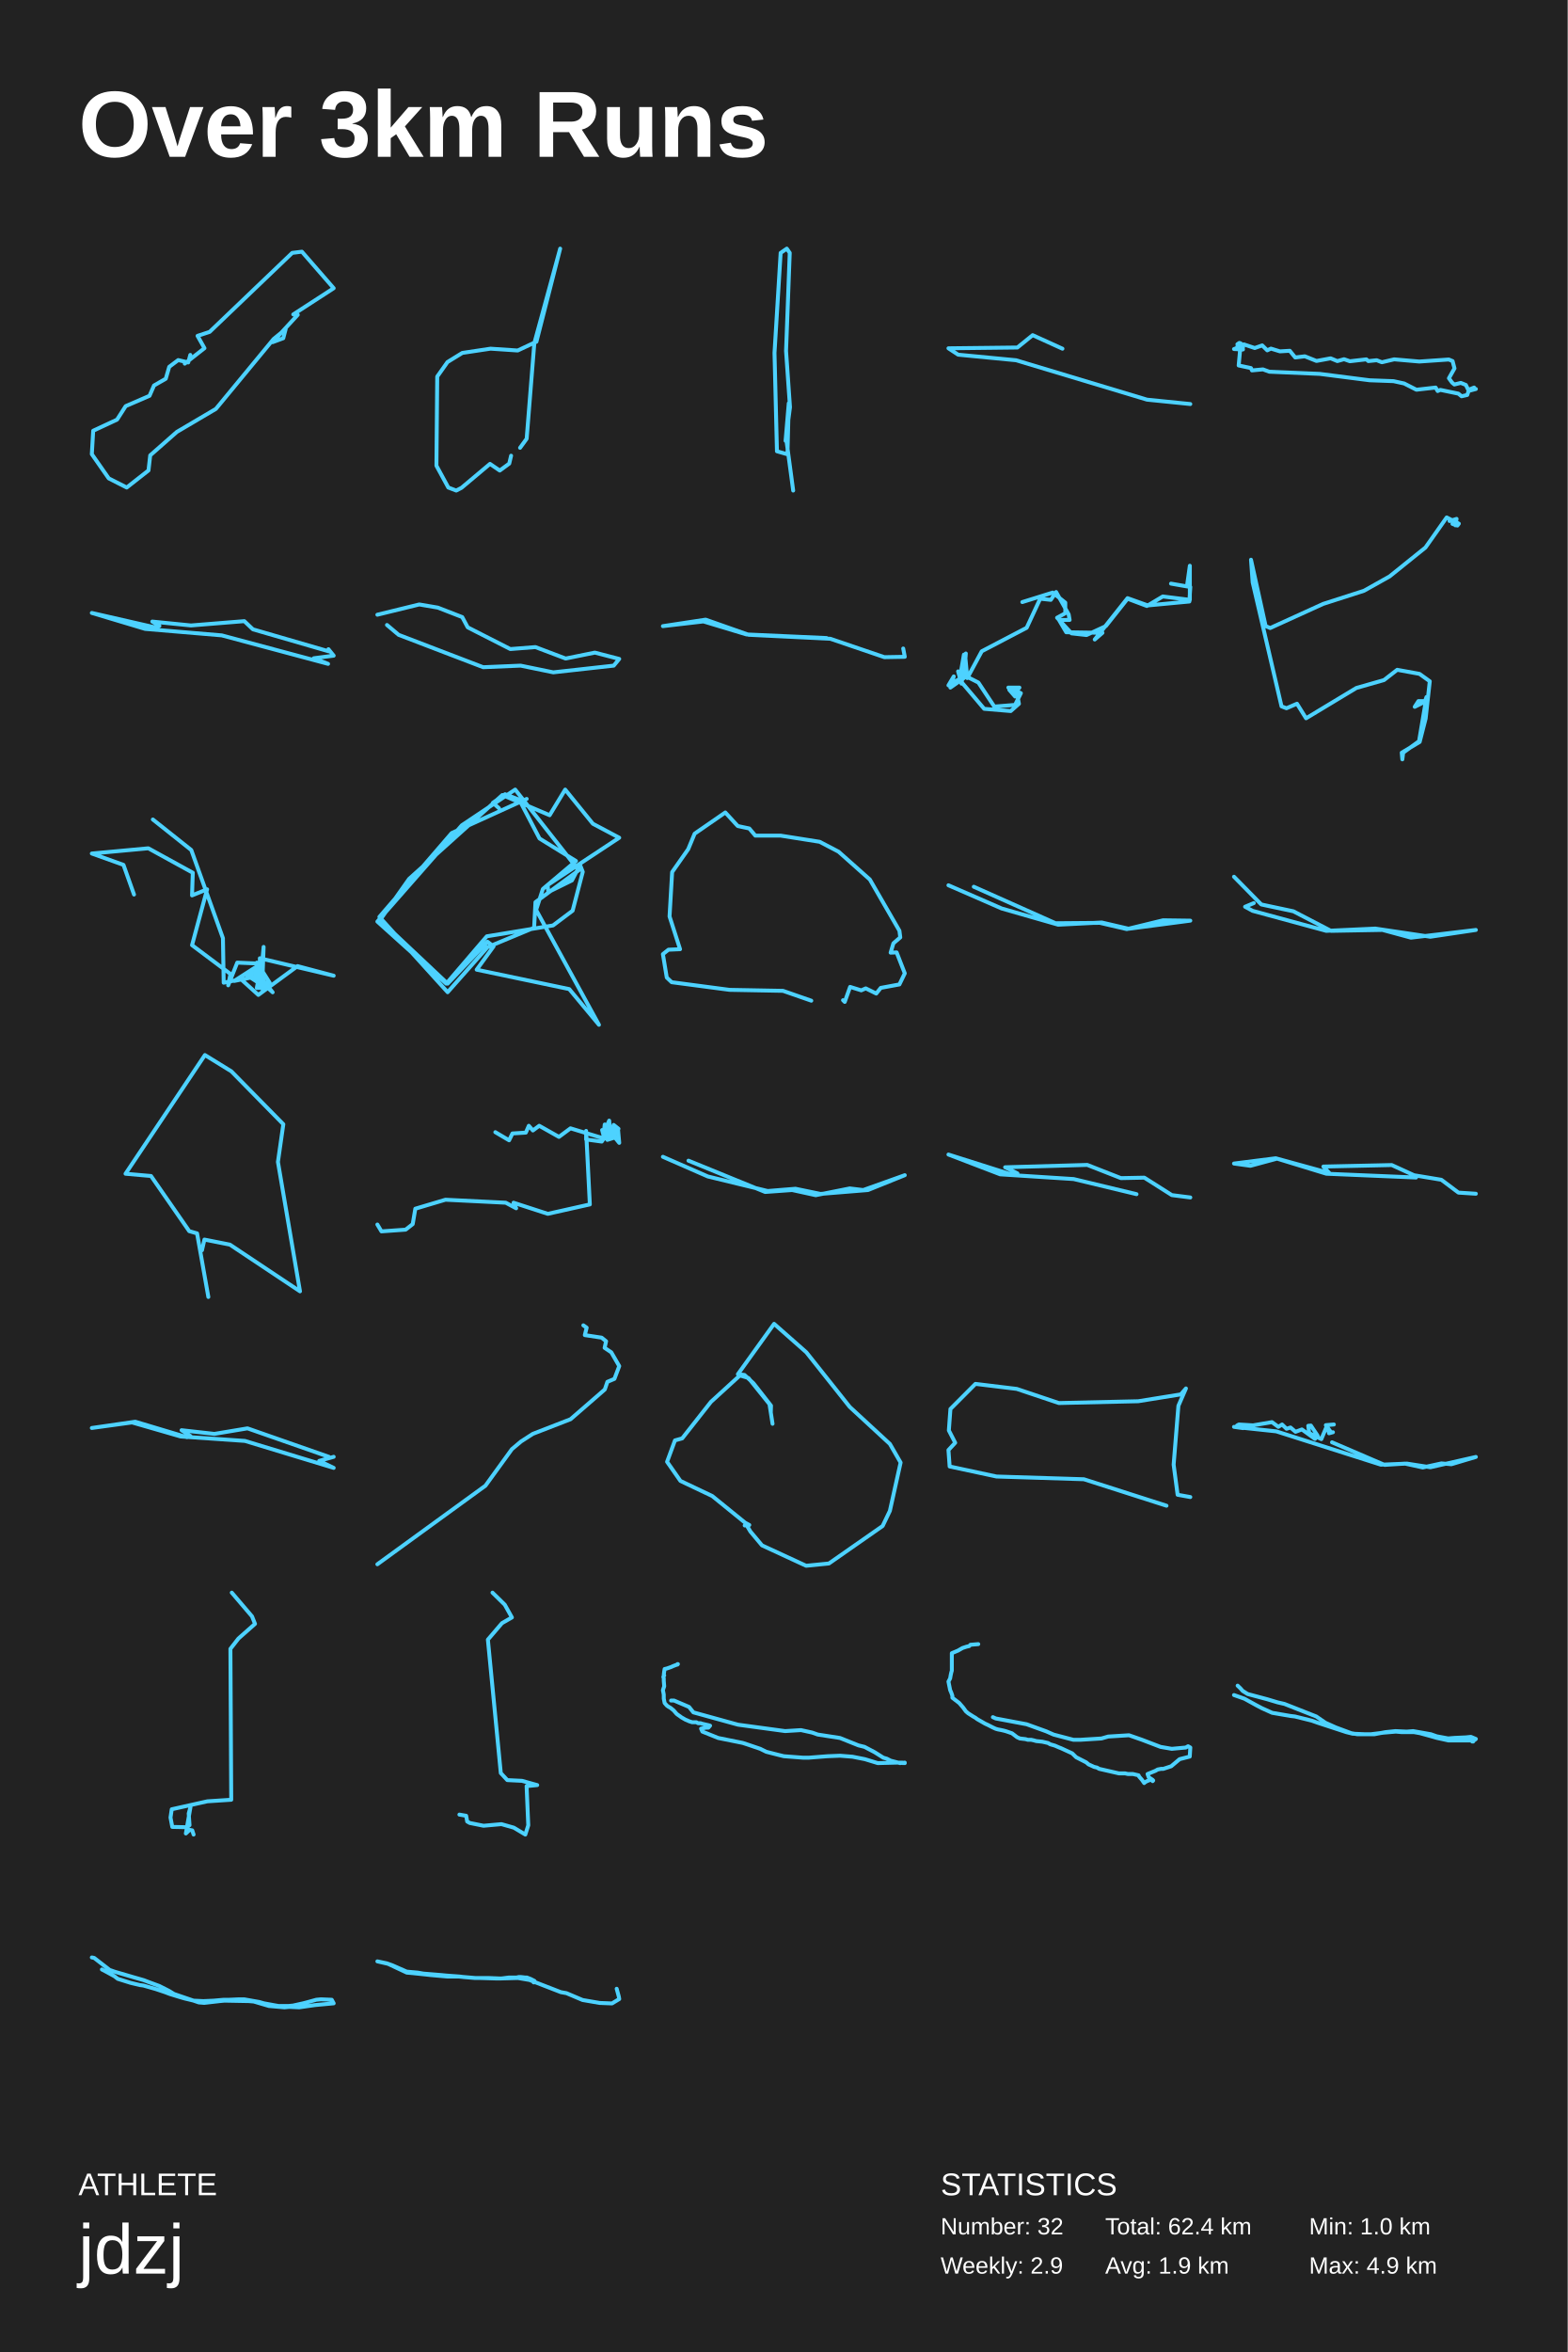
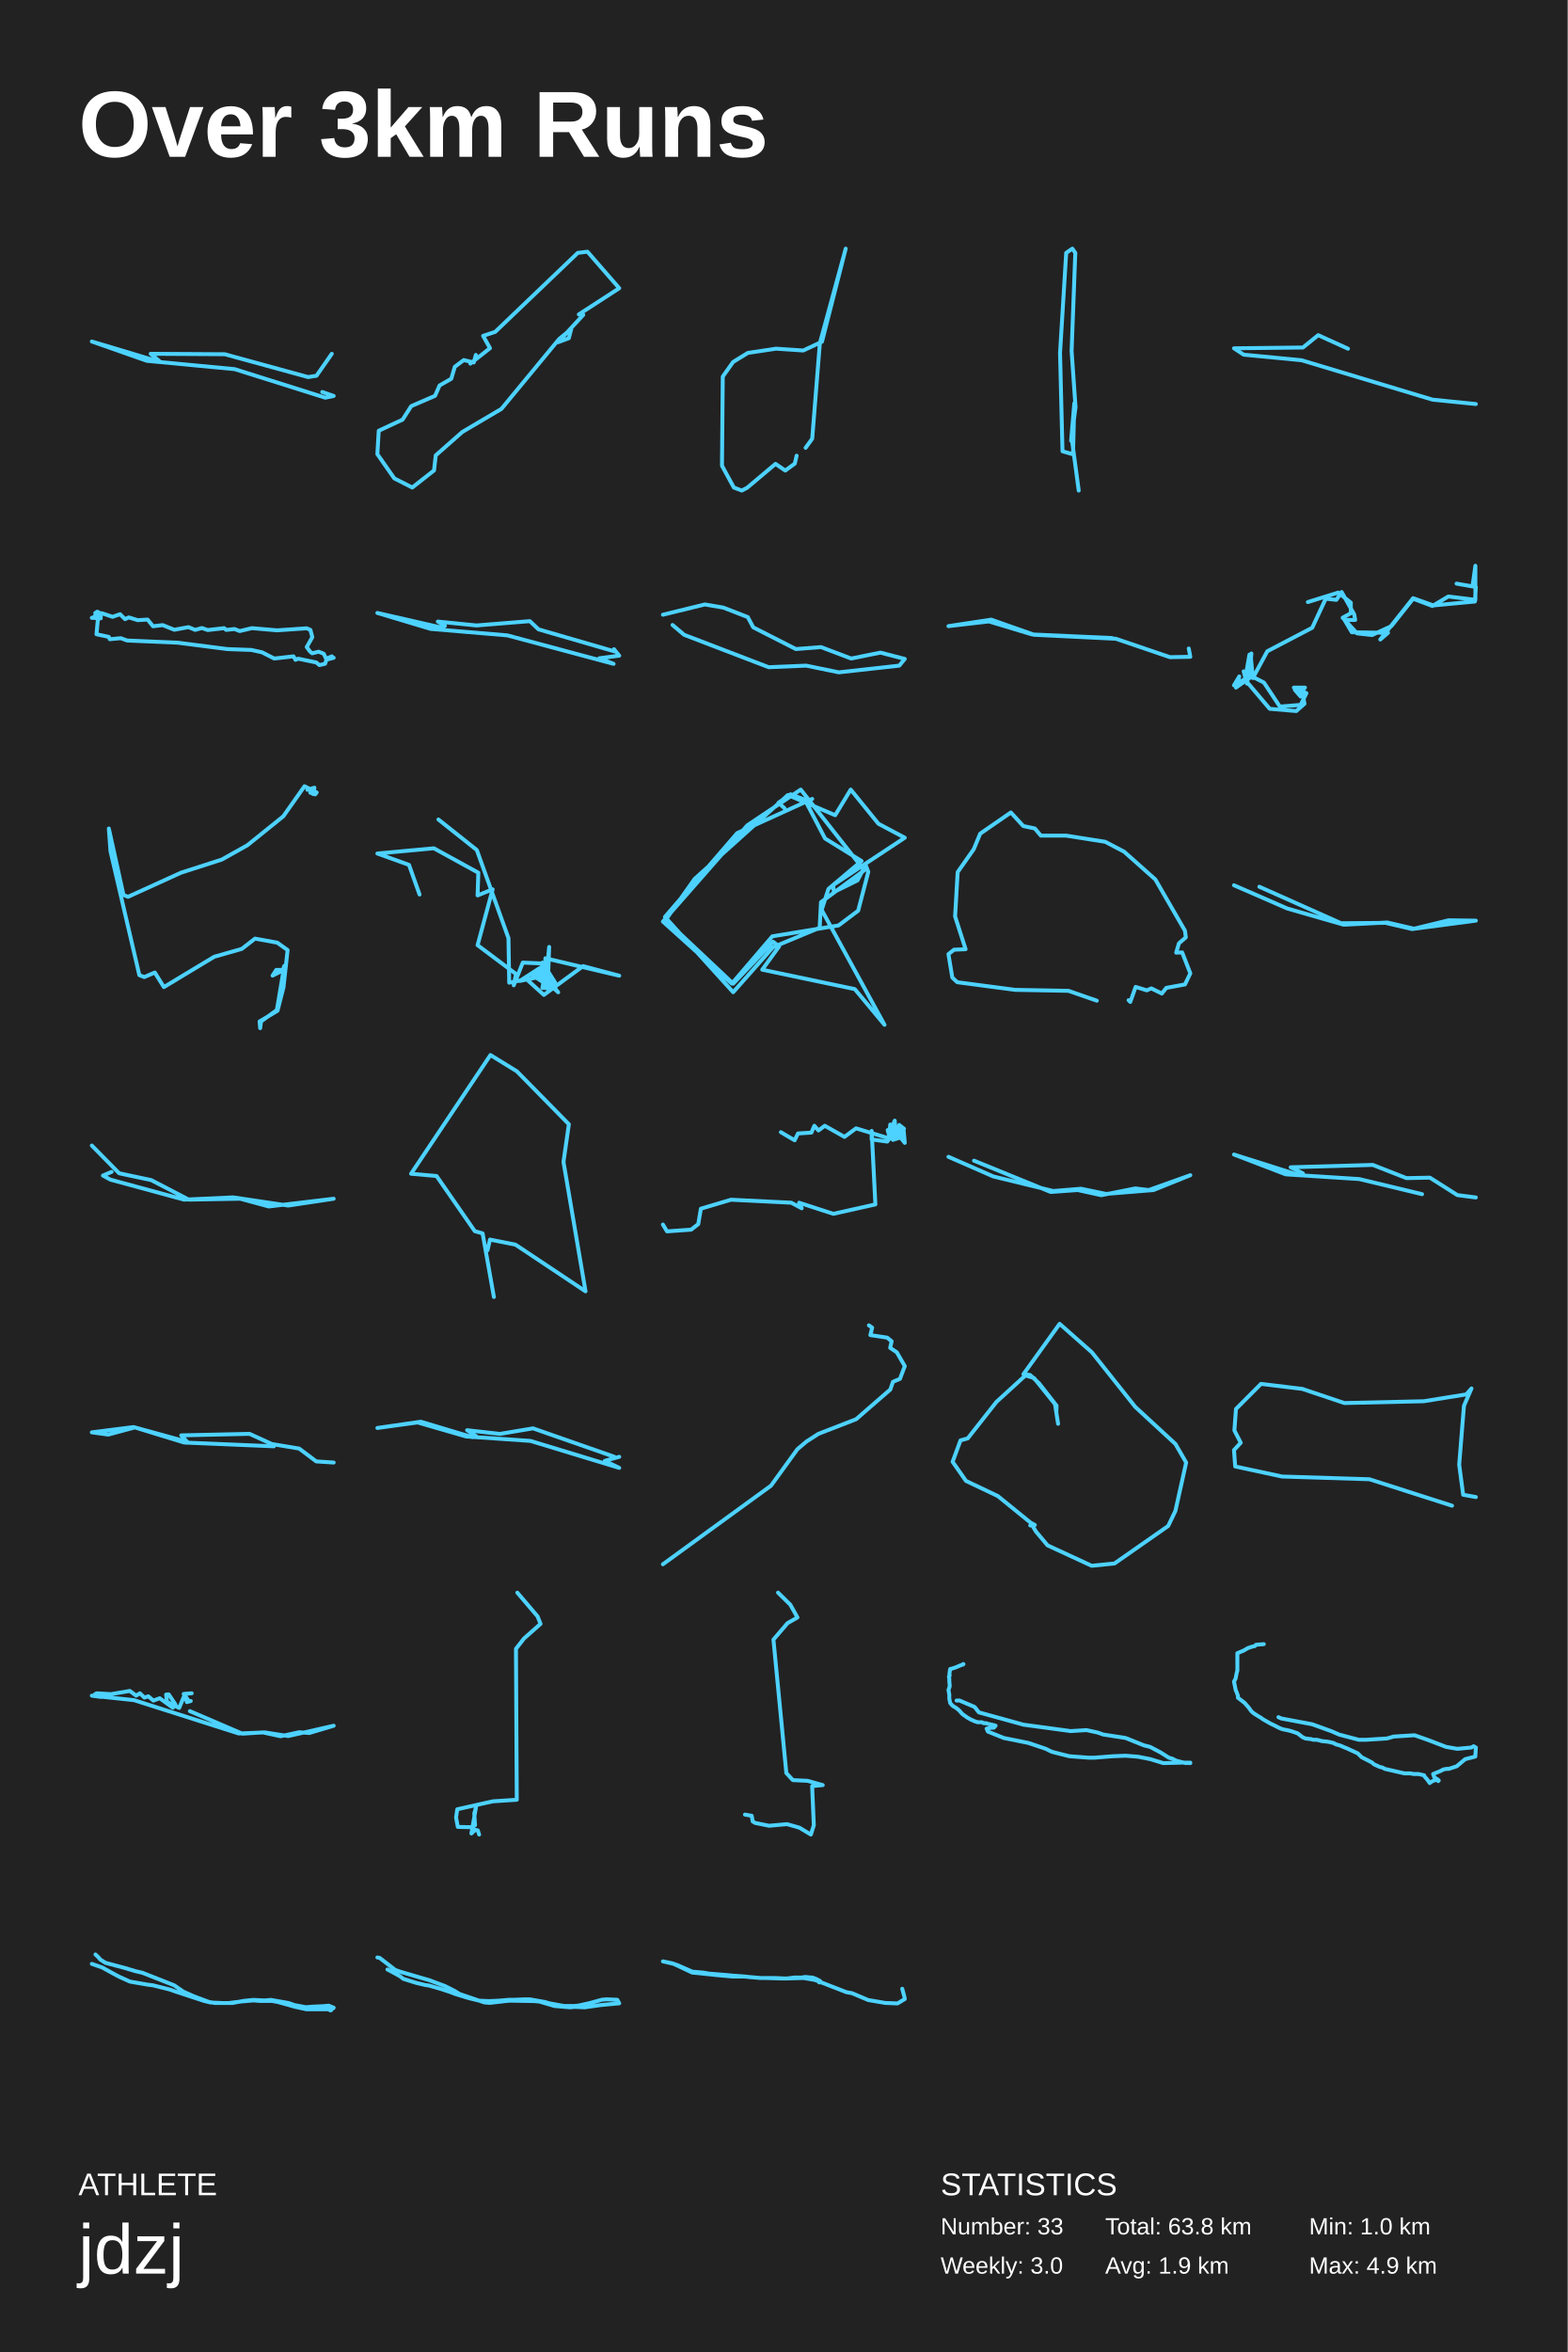
<svg xmlns="http://www.w3.org/2000/svg" baseProfile="full" height="300mm" version="1.1" viewBox="0,0,200,300" width="200mm">
  <defs />
  <rect fill="#222222" height="300" width="200" x="0" y="0" />
  <text fill="#FFFFFF" style="font-size:12px; font-family:Arial; font-weight:bold;" x="10" y="20">Over 3km Runs</text>
  <text fill="#FFFFFF" style="font-size:4px; font-family:Arial" x="10" y="280">ATHLETE</text>
  <text fill="#FFFFFF" style="font-size:9px; font-family:Arial" x="10" y="290">jdzj</text>
  <text fill="#FFFFFF" style="font-size:4px; font-family:Arial" x="120" y="280">STATISTICS</text>
-   <text fill="#FFFFFF" style="font-size:3px; font-family:Arial" x="120" y="285">Number: 32</text>
-   <text fill="#FFFFFF" style="font-size:3px; font-family:Arial" x="120" y="290">Weekly: 2.9</text>
-   <text fill="#FFFFFF" style="font-size:3px; font-family:Arial" x="141" y="285">Total: 62.4 km</text>
+   <text fill="#FFFFFF" style="font-size:3px; font-family:Arial" x="120" y="285">Number: 33</text>
+   <text fill="#FFFFFF" style="font-size:3px; font-family:Arial" x="120" y="290">Weekly: 3.0</text>
+   <text fill="#FFFFFF" style="font-size:3px; font-family:Arial" x="141" y="285">Total: 63.8 km</text>
  <text fill="#FFFFFF" style="font-size:3px; font-family:Arial" x="141" y="290">Avg: 1.9 km</text>
  <text fill="#FFFFFF" style="font-size:3px; font-family:Arial" x="167" y="285">Min: 1.0 km</text>
  <text fill="#FFFFFF" style="font-size:3px; font-family:Arial" x="167" y="290">Max: 4.9 km</text>
-   <polyline fill="none" points="23.572,46.383 26.085,44.409 25.203,42.839 26.746,42.332 37.282,32.255 38.516,32.103 42.571,36.762 37.414,40.104 37.987,40.155 34.769,43.649 36.136,43.143 36.444,41.978 34.901,43.244 27.54,52.156 22.558,55.093 19.164,58.081 18.944,60.005 16.167,62.183 13.874,61.018 11.714,57.929 11.891,54.941 14.932,53.524 16.034,51.802 19.076,50.485 19.649,49.169 21.148,48.308 21.589,46.789 22.735,45.928 24.013,46.232 24.278,45.269" stroke="#4dd2ff" stroke-linecap="round" stroke-linejoin="round" stroke-width="0.5" />
-   <polyline fill="none" points="66.348,57.119 67.19,55.959 68.166,43.779 71.464,31.714 68.435,43.586 66.045,44.707 62.579,44.475 58.977,45.016 57.092,46.176 55.78,48.033 55.679,59.401 57.193,62.185 58.203,62.571 58.876,62.223 62.511,59.169 63.757,60.019 64.968,59.13 65.204,58.125" stroke="#4dd2ff" stroke-linecap="round" stroke-linejoin="round" stroke-width="0.5" />
-   <polyline fill="none" points="101.192,62.571 100.282,55.795 100.784,51.938 100.282,44.764 100.753,32.255 100.377,31.714 99.592,32.255 98.808,45.016 99.121,57.561 100.377,57.921 100.471,57.597 100.628,51.433 100.22,56.227" stroke="#4dd2ff" stroke-linecap="round" stroke-linejoin="round" stroke-width="0.5" />
-   <polyline fill="none" points="151.857,51.535 146.331,50.977 129.621,45.95 122.238,45.239 121.0,44.426 129.797,44.325 131.743,42.751 135.544,44.477" stroke="#4dd2ff" stroke-linecap="round" stroke-linejoin="round" stroke-width="0.5" />
-   <polyline fill="none" points="188.286,49.618 187.382,49.859 187.011,49.099 186.365,48.839 185.542,49.043 185.252,48.802 184.848,48.246 185.558,46.985 185.316,46.058 184.832,45.855 181.072,46.114 177.86,45.836 176.295,46.207 175.633,45.947 174.568,46.058 174.31,45.836 172.212,46.077 171.469,45.817 170.614,46.058 169.759,45.706 167.951,46.04 166.466,45.447 165.24,45.595 164.546,44.742 163.287,44.816 162.141,44.464 161.673,44.687 161.027,44.056 160.075,44.39 158.687,43.927 157.88,44.353 158.445,43.945 158.574,44.575 157.429,44.52 158.397,44.168 157.929,44.279 158.429,44.242 158.026,44.409 158.284,44.687 158.01,44.464 158.397,44.334 158.284,44.13 157.961,44.242 158.074,44.52 158.574,44.316 158.332,44.223 158.3,44.483 158.429,44.149 158.252,44.483 158.365,44.223 158.445,44.427 158.203,43.76 158.348,44.242 158.268,43.927 158.3,44.242 157.977,44.001 158.09,43.834 158.203,44.001 157.961,44.093 158.284,44.26 158.026,44.112 158.332,43.834 158.106,44.223 157.848,44.223 158.106,43.741 157.864,43.908 158.252,44.242 157.977,44.075 158.026,44.242 158.106,44.093 158.187,44.872 158.026,46.615 159.591,46.948 159.72,47.245 161.124,47.115 161.931,47.412 168.371,47.69 174.729,48.505 177.779,48.617 179.135,48.913 180.701,49.71 183.154,49.432 183.412,49.877 183.751,49.729 186.059,50.211 186.462,50.545 187.188,50.378 187.414,49.692 188.06,49.432" stroke="#4dd2ff" stroke-linecap="round" stroke-linejoin="round" stroke-width="0.5" />
-   <polyline fill="none" points="41.949,83.08 32.27,80.273 31.168,79.227 24.364,79.777 19.429,79.282 20.339,79.833 19.908,80.053 11.714,78.181 18.518,80.218 28.293,81.043 41.853,84.676 40.032,83.96 42.571,83.63 41.901,82.804" stroke="#4dd2ff" stroke-linecap="round" stroke-linejoin="round" stroke-width="0.5" />
-   <polyline fill="none" points="49.37,79.717 50.86,80.975 61.643,85.104 66.42,84.902 70.584,85.758 78.299,84.902 79.0,84.047 75.888,83.241 72.162,83.996 68.305,82.536 65.106,82.788 59.67,80.019 58.969,78.71 55.857,77.502 53.49,77.099 48.143,78.408" stroke="#4dd2ff" stroke-linecap="round" stroke-linejoin="round" stroke-width="0.5" />
-   <polyline fill="none" points="115.228,82.717 115.429,83.776 112.824,83.822 105.931,81.475 95.512,80.968 90.022,79.035 84.571,79.864 89.741,79.265 95.231,80.922 105.45,81.383" stroke="#4dd2ff" stroke-linecap="round" stroke-linejoin="round" stroke-width="0.5" />
-   <polyline fill="none" points="130.423,76.795 134.304,75.583 135.905,76.866 135.905,78.221 134.858,78.791 136.706,80.787 138.615,81.001 141.079,79.86 143.85,76.367 146.314,77.294 148.346,76.082 151.796,76.51 151.796,72.162 151.426,74.799 149.393,74.443 151.857,74.87 151.734,76.724 146.437,77.223 143.85,76.296 139.662,81.571 140.648,80.716 136.028,80.645 135.104,79.076 136.459,79.076 136.336,78.363 134.735,75.512 134.057,76.51 132.702,76.367 130.978,80.074 125.25,83.068 123.402,86.49 123.156,83.852 122.663,87.203 122.232,85.634 122.663,86.704 122.293,85.777 124.819,87.06 126.851,90.125 129.5,89.911 130.239,88.414 128.637,87.702 130.054,87.702 129.376,88.557 128.76,87.987 129.5,88.842 129.684,88.129 129.992,89.769 128.945,90.695 125.558,90.41 122.417,86.704 122.971,83.496 123.34,86.062 121.0,87.416 121.678,86.276 121.246,87.702 122.971,86.49 123.217,83.353" stroke="#4dd2ff" stroke-linecap="round" stroke-linejoin="round" stroke-width="0.5" />
-   <polyline fill="none" points="181.696,89.547 180.486,90.156 180.959,89.425 181.801,89.425 181.985,88.907 181.038,94.542 179.013,96.004 178.907,96.857 178.828,96.004 181.117,94.634 181.88,91.649 182.406,86.897 181.091,85.952 178.25,85.435 176.566,86.744 173.041,87.75 166.623,91.618 165.465,89.76 164.124,90.339 163.492,90.095 159.81,74.286 159.599,71.392 161.467,79.86 162.046,80.104 168.806,77.027 174.015,75.352 177.276,73.524 181.854,69.838 184.563,66.0 186.115,66.792 185.931,67.036 185.3,66.822 185.668,66.518 185.668,67.005 185.826,66.183 184.931,66.457" stroke="#4dd2ff" stroke-linecap="round" stroke-linejoin="round" stroke-width="0.5" />
-   <polyline fill="none" points="19.501,104.526 24.403,108.423 28.441,119.666 28.537,125.344 30.748,124.899 32.959,126.902 37.957,123.229 42.571,124.453 33.151,122.227 33.151,125.9 33.632,120.78 33.439,126.123 33.728,124.342 29.883,125.121 32.478,123.451 33.824,125.9 31.421,124.342 33.151,123.897 32.766,126.012 33.824,126.012 32.574,123.785 34.785,126.568 32.574,124.565 32.766,122.783 34.401,125.344 32.862,122.895 30.267,122.783 29.113,125.678 29.402,124.231 24.499,120.557 26.422,113.432 24.499,114.211 24.595,111.317 18.924,108.2 11.714,108.868 15.752,110.315 17.097,114.1" stroke="#4dd2ff" stroke-linecap="round" stroke-linejoin="round" stroke-width="0.5" />
-   <polyline fill="none" points="67.192,101.901 57.624,106.258 48.401,116.952 57.107,126.557 62.192,120.814 68.14,118.338 68.312,115.071 73.828,111.011 65.726,100.713 58.917,105.268 48.143,117.546 56.935,125.468 62.106,119.428 70.553,118.041 73.053,116.16 74.346,111.209 74.001,110.318 72.966,112.298 69.95,113.784 69.864,112.892 79.0,106.852 75.638,105.07 72.105,100.713 70.122,103.981 64.089,101.406 52.194,112.1 48.488,117.348 57.107,125.468 62.192,120.121 62.968,120.715 60.813,123.685 72.622,126.161 76.414,130.715 68.398,116.061 69.26,113.387 73.484,109.823 68.829,106.951 66.243,102 64.433,101.307 62.882,102.396 63.658,103.09" stroke="#4dd2ff" stroke-linecap="round" stroke-linejoin="round" stroke-width="0.5" />
-   <polyline fill="none" points="103.502,127.639 99.891,126.382 93.079,126.257 85.693,125.283 85.064,124.686 84.571,121.7 85.283,121.135 86.76,121.072 85.419,116.893 85.748,111.237 87.799,108.314 88.62,106.335 92.532,103.632 94.119,105.361 95.596,105.675 96.362,106.586 99.59,106.586 104.568,107.372 106.976,108.629 110.97,112.179 114.745,118.715 114.854,119.564 113.979,120.318 113.623,121.512 114.389,121.481 115.429,124.151 114.745,125.565 112.365,126.005 111.79,126.728 110.45,126.068 109.875,126.32 108.453,125.88 107.769,127.796 107.55,127.576" stroke="#4dd2ff" stroke-linecap="round" stroke-linejoin="round" stroke-width="0.5" />
-   <polyline fill="none" points="124.233,113.105 134.669,117.759 140.316,117.712 143.754,118.511 148.379,117.383 151.857,117.43 144,118.464 140.562,117.665 134.996,117.947 127.793,115.879 121.0,112.917" stroke="#4dd2ff" stroke-linecap="round" stroke-linejoin="round" stroke-width="0.5" />
-   <polyline fill="none" points="157.429,111.828 160.913,115.366 165.004,116.236 169.802,118.731 176.367,118.615 180.003,119.601 188.286,118.615 182.478,119.485 175.458,118.441 169.196,118.731 159.802,116.178 158.843,115.656 159.954,115.192" stroke="#4dd2ff" stroke-linecap="round" stroke-linejoin="round" stroke-width="0.5" />
-   <polyline fill="none" points="26.58,165.429 25.142,157.32 24.142,157.033 19.265,150 16.014,149.713 26.142,134.571 29.519,136.653 36.146,143.398 35.458,148.206 38.272,164.711 29.331,158.755 26.08,158.109 25.767,159.473" stroke="#4dd2ff" stroke-linecap="round" stroke-linejoin="round" stroke-width="0.5" />
-   <polyline fill="none" points="63.192,144.411 64.948,145.447 65.375,144.574 67.084,144.465 67.464,143.593 67.986,144.193 68.793,143.593 71.309,145.011 72.781,143.92 77.101,145.229 76.816,144.138 78.858,144.356 77.338,143.811 77.718,142.938 77.813,144.138 77.576,143.593 77.054,144.302 77.149,143.429 77.813,144.356 77.101,144.138 78.525,143.975 78.525,144.52 77.908,143.756 76.911,144.302 78.905,143.975 78.288,143.484 78.098,145.12 77.244,144.411 77.149,145.011 78.335,144.247 77.813,144.302 79,145.774 78.858,144.193 78.145,144.302 78.525,145.065 77.481,145.392 77.338,144.792 76.769,145.61 74.775,145.338 74.775,144.247 75.25,153.626 69.885,154.826 65.518,153.408 65.85,154.117 64.521,153.408 56.83,153.026 52.985,154.172 52.653,156.135 51.751,156.843 48.665,157.062 48.143,156.189" stroke="#4dd2ff" stroke-linecap="round" stroke-linejoin="round" stroke-width="0.5" />
-   <polyline fill="none" points="87.833,148.045 97.617,152.038 101.057,151.791 104.068,152.449 108.404,151.585 110.124,151.791 115.429,149.897 110.734,151.791 104.677,152.285 101.487,151.626 97.939,151.914 90.306,150.062 84.571,147.551" stroke="#4dd2ff" stroke-linecap="round" stroke-linejoin="round" stroke-width="0.5" />
-   <polyline fill="none" points="151.857,152.738 149.5,152.437 145.99,150.211 143.003,150.271 138.707,148.586 128.23,148.887 129.801,149.669 129.173,149.85 121.0,147.262 127.601,149.789 136.979,150.391 144.994,152.317" stroke="#4dd2ff" stroke-linecap="round" stroke-linejoin="round" stroke-width="0.5" />
-   <polyline fill="none" points="188.286,152.263 186.064,152.119 183.884,150.482 180.404,149.904 177.553,148.603 168.832,148.796 169.587,149.615 162.753,147.737 157.429,148.411 159.525,148.7 162.921,147.785 169.21,149.711 180.655,150.193" stroke="#4dd2ff" stroke-linecap="round" stroke-linejoin="round" stroke-width="0.5" />
-   <polyline fill="none" points="41.956,185.818 31.574,182.188 27.348,182.895 23.163,182.424 24.312,183.178 23.86,183.32 17.254,181.34 11.714,182.141 16.843,181.434 23.04,183.225 31.246,183.791 42.571,187.231 40.725,186.336 42.571,185.818" stroke="#4dd2ff" stroke-linecap="round" stroke-linejoin="round" stroke-width="0.5" />
-   <polyline fill="none" points="74.42,169.048 74.845,169.346 74.609,170.294 76.757,170.619 77.324,171.08 77.135,171.92 77.985,172.488 79.0,174.249 78.386,175.875 77.489,176.254 77.158,177.229 72.791,181.022 67.975,182.891 66.464,183.866 65.307,184.841 61.931,189.501 48.143,199.523" stroke="#4dd2ff" stroke-linecap="round" stroke-linejoin="round" stroke-width="0.5" />
-   <polyline fill="none" points="98.559,181.605 98.168,179.1 95.482,175.761 94.391,175.44 90.698,178.811 87.033,183.467 86.11,183.724 85.103,186.453 86.809,188.894 90.866,190.82 95.258,194.384 95.006,194.577 95.594,194.513 95.062,194.224 95.734,195.348 97.216,197.114 102.84,199.714 105.749,199.425 112.603,194.641 113.527,192.715 114.897,186.55 113.527,184.174 108.407,179.454 102.868,172.486 98.755,168.857 94.139,175.279 94.978,175.376 96.125,176.435 98.363,179.293 98.335,180.192" stroke="#4dd2ff" stroke-linecap="round" stroke-linejoin="round" stroke-width="0.5" />
-   <polyline fill="none" points="148.817,192.055 138.278,188.68 127.131,188.331 121.152,187.05 121.0,184.955 121.861,184.024 121.051,182.452 121.253,179.717 124.445,176.516 129.715,177.156 135.086,178.96 145.22,178.728 150.641,177.855 151.3,177.098 150.337,179.31 149.729,186.817 150.236,190.659 151.857,190.95" stroke="#4dd2ff" stroke-linecap="round" stroke-linejoin="round" stroke-width="0.5" />
-   <polyline fill="none" points="169.934,183.97 176.64,186.849 179.241,186.684 181.508,187.178 183.895,186.657 185.159,186.766 188.286,185.834 182.487,187.15 179.503,186.684 176.162,186.821 162.822,182.572 157.429,181.997 158.598,182.161 157.81,181.832 158.049,181.695 159.863,181.805 162.273,181.394 163.085,181.997 163.562,181.695 164.135,182.244 164.636,182.079 165.28,182.627 166.091,182.326 167.762,183.532 168.096,183.121 167.237,181.832 166.903,181.86 167.022,182.792 168.573,183.559 169.218,182.024 169.576,182.764 170.053,182.682 169.552,182.819 169.838,182.737 169.146,181.778 170.172,181.695" stroke="#4dd2ff" stroke-linecap="round" stroke-linejoin="round" stroke-width="0.5" />
-   <polyline fill="none" points="24.699,234.0 24.526,233.463 24.197,233.403 23.711,233.861 24.301,230.496 24.075,231.313 24.179,232.806 23.85,233.064 21.978,233.025 21.753,231.83 21.909,230.775 26.45,229.76 29.5,229.561 29.396,210.31 30.418,208.996 32.533,207.125 32.151,206.169 29.569,203.143" stroke="#4dd2ff" stroke-linecap="round" stroke-linejoin="round" stroke-width="0.5" />
-   <polyline fill="none" points="58.608,231.454 59.472,231.604 59.602,232.334 59.928,232.521 61.689,232.877 63.971,232.671 65.552,233.12 67.019,234.0 67.394,232.82 67.182,227.821 68.535,227.69 66.595,227.147 64.721,227.054 63.889,226.155 62.243,209.135 64.036,207.038 65.307,206.307 64.395,204.678 62.83,203.143" stroke="#4dd2ff" stroke-linecap="round" stroke-linejoin="round" stroke-width="0.5" />
-   <polyline fill="none" points="85.611,216.906 85.994,216.906 87.909,217.723 88.456,218.414 94.146,219.985 100.164,220.802 102.188,220.677 103.611,220.991 104.322,221.242 107.167,221.682 109.52,222.625 110.286,222.813 111.599,223.504 112.693,224.196 113.131,224.321 113.623,224.573 114.827,224.887 115.429,224.824 115.374,224.824 115.374,224.824 115.21,224.887 115.319,224.824 115.374,224.824 115.429,224.887 115.1,224.824 114.389,224.824 111.982,224.887 110.34,224.384 108.754,224.07 107.167,223.944 105.581,224.007 104.76,224.07 103.173,224.196 102.462,224.196 100,224.007 99.234,223.819 97.757,223.442 96.991,223.065 95.514,222.562 94.748,222.31 91.629,221.682 89.605,220.865 89.441,220.488 90.097,220.362 90.371,220.362 90.59,220.111 90.371,220.048 89.824,219.923 89.55,219.86 89.386,219.797 89.058,219.797 88.839,219.671 88.565,219.671 88.292,219.671 87.909,219.545 87.635,219.42 87.471,219.357 86.924,219.043 86.76,218.917 86.486,218.729 86.322,218.603 86.158,218.414 85.939,218.163 85.556,217.849 85.228,217.66 85.064,217.535 84.79,217.22 84.681,216.655 84.681,216.152 84.626,215.838 84.571,215.587 84.736,215.084 84.681,214.393 84.681,214.078 84.626,213.89 84.736,213.701 84.681,213.638 84.736,213.199 84.79,212.884 85.064,212.821 85.611,212.633 85.884,212.507 86.049,212.444 86.377,212.319 86.432,212.319 86.432,212.256 86.486,212.256" stroke="#4dd2ff" stroke-linecap="round" stroke-linejoin="round" stroke-width="0.5" />
-   <polyline fill="none" points="126.669,219.025 127.028,219.19 130.975,219.931 133.486,220.838 134.419,221.25 136.931,221.91 137.864,221.91 140.519,221.745 141.38,221.498 144.035,221.333 145.686,221.91 146.547,222.239 148.054,222.816 149.489,223.064 151.283,222.899 151.57,222.734 151.857,222.899 151.785,224.053 150.494,224.382 149.417,225.289 148.915,225.454 148.413,225.619 148.126,225.619 147.695,225.701 147.408,225.866 146.403,226.278 146.547,226.69 147.049,227.02 147.049,227.102 147.049,227.185 147.121,227.102 146.762,227.02 146.332,227.185 146.188,227.267 146.045,227.35 145.973,227.432 145.973,227.432 145.686,227.02 145.542,226.855 145.327,226.608 145.255,226.443 144.538,226.278 144.25,226.278 143.892,226.278 143.533,226.196 143.102,226.196 142.744,226.196 142.026,226.031 141.667,225.948 141.308,225.866 140.95,225.784 140.232,225.619 139.945,225.454 139.586,225.371 139.227,225.207 138.868,225.042 138.581,224.794 137.936,224.465 137.29,224.135 136.787,223.641 136.429,223.476 136.07,223.311 135.711,223.146 135.352,222.981 135.137,222.899 134.563,222.651 134.276,222.569 133.989,222.487 133.702,222.322 133.343,222.239 132.984,222.157 132.195,222.074 131.908,221.992 131.549,221.91 131.118,221.91 130.831,221.827 130.114,221.745 129.755,221.58 129.109,221.085 128.391,220.838 128.104,220.756 127.746,220.673 127.315,220.591 127.028,220.508 126.669,220.344 126.023,220.014 125.664,219.849 125.377,219.684 124.66,219.272 124.445,219.107 124.157,218.942 123.512,218.53 123.225,218.283 122.866,217.788 122.363,217.211 121.502,216.552 121.502,216.305 121.359,215.893 121.215,215.563 121.0,214.491 121.215,214.079 121.287,213.667 121.359,213.338 121.431,213.09 121.431,212.678 121.431,211.607 121.431,210.865 122.22,210.535 122.794,210.205 123.296,210.041 123.655,209.958 123.799,209.793 124.803,209.711" stroke="#4dd2ff" stroke-linecap="round" stroke-linejoin="round" stroke-width="0.5" />
-   <polyline fill="none" points="157.893,215.007 158.241,215.34 158.531,215.673 159.169,216.073 161.663,216.739 162.997,217.139 163.867,217.339 167.927,218.938 169.087,219.737 170.421,220.337 172.393,221.07 173.147,221.203 174.539,221.203 175.351,221.203 176.743,220.936 178.019,220.803 179.469,220.87 180.281,220.803 182.544,221.203 183.298,221.469 184.748,221.736 185.56,221.669 187.01,221.603 187.648,221.536 188.286,221.803 188.228,221.869 188.054,221.936 187.996,222.002 187.996,222.069 187.938,222.002 187.822,222.136 187.822,222.002 187.88,222.069 187.938,222.136 187.88,222.069 187.996,221.936 187.938,221.936 187.88,221.936 187.88,222.002 187.88,221.936 187.88,221.936 187.88,221.936 187.88,222.002 187.822,222.002 187.822,222.002 187.764,222.002 187.706,222.002 187.822,222.002 187.822,222.002 187.822,222.002 187.764,222.002 187.764,222.069 187.648,222.002 186.314,222.002 184.806,222.002 183.298,221.669 182.602,221.469 181.151,221.07 180.397,220.936 178.831,220.936 178.077,220.87 176.511,221.003 174.887,221.203 174.133,221.203 172.567,221.136 171.755,220.936 168.101,219.737 167.347,219.471 165.201,218.938 164.621,218.871 162.301,218.472 160.967,217.872 160.213,217.472 158.763,216.673 157.429,216.206" stroke="#4dd2ff" stroke-linecap="round" stroke-linejoin="round" stroke-width="0.5" />
-   <polyline fill="none" points="11.714,249.676 12.011,249.733 13.989,251.267 14.632,251.494 17.154,252.232 18.341,252.573 18.934,252.8 20.319,253.312 21.555,253.936 22.198,254.334 25.363,255.413 26.055,255.47 28.033,255.243 28.626,255.186 31.742,255.243 32.385,255.299 34.313,255.867 36.291,256.038 36.885,255.981 38.17,256.038 40.148,255.754 40.742,255.697 41.978,255.583 42.571,255.527 42.324,255.072 40.94,255.015 40.346,255.072 39.11,255.413 38.665,255.527 37.379,255.811 36.786,255.867 35.549,255.867 34.907,255.754 33.67,255.527 33.077,255.356 31.148,255.015 30.505,255.015 29.22,255.072 28.527,255.072 27.242,255.186 25.956,255.243 24.72,255.186 23.533,254.902 22.94,254.731 21.654,254.334 21.06,254.107 19.874,253.709 18.291,253.255 17.846,253.198 16.659,252.914 15.027,252.403 14.582,252.062 13.544,251.494 13,251.21" stroke="#4dd2ff" stroke-linecap="round" stroke-linejoin="round" stroke-width="0.5" />
-   <polyline fill="none" points="78.674,253.668 78.946,254.667 79.0,254.979 78.076,255.54 76.501,255.478 74.328,255.104 72.264,254.23 71.557,254.105 67.537,252.545 66.07,252.296 63.843,252.358 62.322,252.296 61.235,252.296 60.584,252.296 59.117,252.171 58.628,252.108 56.944,251.984 56.292,251.921 54.01,251.734 53.304,251.609 51.891,251.484 50.044,250.673 49.338,250.424 48.143,250.174 49.501,250.486 50.696,251.048 51.891,251.609 52.598,251.672 54.39,251.859 54.934,251.921 56.346,252.046 57.052,252.108 58.519,252.108 59.171,252.171 60.638,252.296 61.29,252.296 63.3,252.358 63.952,252.358 64.93,252.233 65.256,252.233 65.473,252.233 65.69,252.233 65.907,252.233 66.179,252.171 66.451,252.171 66.994,252.233 67.211,252.233 67.7,252.42 68.189,252.67 68.135,252.795 68.135,252.857 68.08,252.857" stroke="#4dd2ff" stroke-linecap="round" stroke-linejoin="round" stroke-width="0.5" />
+   <polyline fill="none" points="42.328,45.127 40.378,47.927 39.305,48.095 28.678,45.183 19.221,45.127 20.489,46.191 11.714,43.559 18.734,46.023 29.946,47.087 41.499,50.726 42.571,50.502 41.109,49.998" stroke="#4dd2ff" stroke-linecap="round" stroke-linejoin="round" stroke-width="0.5" />
+   <polyline fill="none" points="60.001,46.383 62.513,44.409 61.632,42.839 63.175,42.332 73.71,32.255 74.944,32.103 79,36.762 73.842,40.104 74.416,40.155 71.198,43.649 72.564,43.143 72.873,41.978 71.33,43.244 63.968,52.156 58.987,55.093 55.593,58.081 55.372,60.005 52.595,62.183 50.303,61.018 48.143,57.929 48.319,54.941 51.361,53.524 52.463,51.802 55.504,50.485 56.078,49.169 57.576,48.308 58.017,46.789 59.163,45.928 60.442,46.232 60.706,45.269" stroke="#4dd2ff" stroke-linecap="round" stroke-linejoin="round" stroke-width="0.5" />
+   <polyline fill="none" points="102.777,57.119 103.618,55.959 104.594,43.779 107.893,31.714 104.864,43.586 102.474,44.707 99.007,44.475 95.406,45.016 93.521,46.176 92.208,48.033 92.107,59.401 93.622,62.185 94.632,62.571 95.305,62.223 98.94,59.169 100.185,60.019 101.397,59.13 101.632,58.125" stroke="#4dd2ff" stroke-linecap="round" stroke-linejoin="round" stroke-width="0.5" />
+   <polyline fill="none" points="137.621,62.571 136.711,55.795 137.213,51.938 136.711,44.764 137.182,32.255 136.805,31.714 136.021,32.255 135.236,45.016 135.55,57.561 136.805,57.921 136.899,57.597 137.056,51.433 136.648,56.227" stroke="#4dd2ff" stroke-linecap="round" stroke-linejoin="round" stroke-width="0.5" />
+   <polyline fill="none" points="188.286,51.535 182.76,50.977 166.049,45.95 158.666,45.239 157.429,44.426 166.226,44.325 168.171,42.751 171.973,44.477" stroke="#4dd2ff" stroke-linecap="round" stroke-linejoin="round" stroke-width="0.5" />
+   <polyline fill="none" points="42.571,83.903 41.668,84.144 41.296,83.384 40.651,83.125 39.828,83.329 39.537,83.088 39.134,82.532 39.844,81.271 39.602,80.344 39.118,80.14 35.357,80.4 32.146,80.122 30.58,80.492 29.919,80.233 28.854,80.344 28.595,80.122 26.497,80.363 25.755,80.103 24.9,80.344 24.044,79.992 22.237,80.326 20.752,79.732 19.525,79.881 18.831,79.028 17.573,79.102 16.427,78.75 15.959,78.972 15.313,78.342 14.361,78.676 12.973,78.212 12.166,78.639 12.731,78.231 12.86,78.861 11.714,78.806 12.683,78.453 12.215,78.565 12.715,78.527 12.311,78.694 12.57,78.972 12.295,78.75 12.683,78.62 12.57,78.416 12.247,78.527 12.36,78.806 12.86,78.602 12.618,78.509 12.586,78.768 12.715,78.435 12.537,78.768 12.65,78.509 12.731,78.713 12.489,78.045 12.634,78.527 12.553,78.212 12.586,78.527 12.263,78.286 12.376,78.12 12.489,78.286 12.247,78.379 12.57,78.546 12.311,78.398 12.618,78.12 12.392,78.509 12.134,78.509 12.392,78.027 12.15,78.194 12.537,78.527 12.263,78.361 12.311,78.527 12.392,78.379 12.473,79.158 12.311,80.9 13.877,81.234 14.006,81.531 15.41,81.401 16.217,81.697 22.656,81.975 29.015,82.791 32.065,82.902 33.421,83.199 34.986,83.996 37.439,83.718 37.698,84.163 38.036,84.015 40.344,84.497 40.748,84.83 41.474,84.663 41.7,83.978 42.345,83.718" stroke="#4dd2ff" stroke-linecap="round" stroke-linejoin="round" stroke-width="0.5" />
+   <polyline fill="none" points="78.377,83.08 68.698,80.273 67.596,79.227 60.792,79.777 55.857,79.282 56.768,79.833 56.336,80.053 48.143,78.181 54.947,80.218 64.721,81.043 78.281,84.676 76.461,83.96 79,83.63 78.329,82.804" stroke="#4dd2ff" stroke-linecap="round" stroke-linejoin="round" stroke-width="0.5" />
+   <polyline fill="none" points="85.799,79.717 87.289,80.975 98.071,85.104 102.849,84.902 107.013,85.758 114.727,84.902 115.429,84.047 112.317,83.241 108.591,83.996 104.734,82.536 101.534,82.788 96.099,80.019 95.398,78.71 92.286,77.502 89.919,77.099 84.571,78.408" stroke="#4dd2ff" stroke-linecap="round" stroke-linejoin="round" stroke-width="0.5" />
+   <polyline fill="none" points="151.657,82.717 151.857,83.776 149.252,83.822 142.36,81.475 131.94,80.968 126.45,79.035 121.0,79.864 126.17,79.265 131.66,80.922 141.879,81.383" stroke="#4dd2ff" stroke-linecap="round" stroke-linejoin="round" stroke-width="0.5" />
+   <polyline fill="none" points="166.852,76.795 170.732,75.583 172.334,76.866 172.334,78.221 171.287,78.791 173.134,80.787 175.044,81.001 177.507,79.86 180.279,76.367 182.743,77.294 184.775,76.082 188.224,76.51 188.224,72.162 187.855,74.799 185.822,74.443 188.286,74.87 188.163,76.724 182.866,77.223 180.279,76.296 176.091,81.571 177.076,80.716 172.457,80.645 171.533,79.076 172.888,79.076 172.765,78.363 171.163,75.512 170.486,76.51 169.131,76.367 167.406,80.074 161.678,83.068 159.831,86.49 159.584,83.852 159.092,87.203 158.66,85.634 159.092,86.704 158.722,85.777 161.247,87.06 163.28,90.125 165.928,89.911 166.667,88.414 165.066,87.702 166.482,87.702 165.805,88.557 165.189,87.987 165.928,88.842 166.113,88.129 166.421,89.769 165.374,90.695 161.986,90.41 158.845,86.704 159.399,83.496 159.769,86.062 157.429,87.416 158.106,86.276 157.675,87.702 159.399,86.49 159.646,83.353" stroke="#4dd2ff" stroke-linecap="round" stroke-linejoin="round" stroke-width="0.5" />
+   <polyline fill="none" points="35.981,123.832 34.771,124.442 35.245,123.711 36.087,123.711 36.271,123.193 35.324,128.828 33.298,130.29 33.193,131.143 33.114,130.29 35.403,128.919 36.166,125.934 36.692,121.182 35.376,120.238 32.535,119.72 30.852,121.03 27.327,122.035 20.908,125.904 19.751,124.046 18.409,124.624 17.778,124.381 14.095,108.571 13.885,105.678 15.753,114.146 16.331,114.39 23.092,111.313 28.3,109.638 31.562,107.81 36.139,104.124 38.849,100.286 40.401,101.078 40.217,101.321 39.585,101.108 39.954,100.804 39.954,101.291 40.111,100.468 39.217,100.743" stroke="#4dd2ff" stroke-linecap="round" stroke-linejoin="round" stroke-width="0.5" />
+   <polyline fill="none" points="55.929,104.526 60.832,108.423 64.869,119.666 64.965,125.344 67.176,124.899 69.387,126.902 74.386,123.229 79.0,124.453 69.579,122.227 69.579,125.9 70.06,120.78 69.868,126.123 70.156,124.342 66.311,125.121 68.907,123.451 70.252,125.9 67.849,124.342 69.579,123.897 69.195,126.012 70.252,126.012 69.003,123.785 71.214,126.568 69.003,124.565 69.195,122.783 70.829,125.344 69.291,122.895 66.696,122.783 65.542,125.678 65.83,124.231 60.928,120.557 62.85,113.432 60.928,114.211 61.024,111.317 55.352,108.2 48.143,108.868 52.18,110.315 53.526,114.1" stroke="#4dd2ff" stroke-linecap="round" stroke-linejoin="round" stroke-width="0.5" />
+   <polyline fill="none" points="103.62,101.901 94.053,106.258 84.83,116.952 93.536,126.557 98.621,120.814 104.568,118.338 104.741,115.071 110.257,111.011 102.155,100.713 95.346,105.268 84.571,117.546 93.363,125.468 98.535,119.428 106.982,118.041 109.481,116.16 110.774,111.209 110.429,110.318 109.395,112.298 106.378,113.784 106.292,112.892 115.429,106.852 112.067,105.07 108.533,100.713 106.551,103.981 100.517,101.406 88.623,112.1 84.916,117.348 93.536,125.468 98.621,120.121 99.397,120.715 97.242,123.685 109.05,126.161 112.843,130.715 104.827,116.061 105.689,113.387 109.912,109.823 105.258,106.951 102.672,102 100.862,101.307 99.31,102.396 100.086,103.09" stroke="#4dd2ff" stroke-linecap="round" stroke-linejoin="round" stroke-width="0.5" />
+   <polyline fill="none" points="139.93,127.639 136.319,126.382 129.508,126.257 122.122,125.283 121.492,124.686 121.0,121.7 121.711,121.135 123.188,121.072 121.848,116.893 122.176,111.237 124.228,108.314 125.049,106.335 128.96,103.632 130.547,105.361 132.024,105.675 132.79,106.586 136.018,106.586 140.997,107.372 143.404,108.629 147.398,112.179 151.173,118.715 151.283,119.564 150.407,120.318 150.052,121.512 150.818,121.481 151.857,124.151 151.173,125.565 148.793,126.005 148.219,126.728 146.878,126.068 146.304,126.32 144.881,125.88 144.198,127.796 143.979,127.576" stroke="#4dd2ff" stroke-linecap="round" stroke-linejoin="round" stroke-width="0.5" />
+   <polyline fill="none" points="160.662,113.105 171.097,117.759 176.745,117.712 180.183,118.511 184.807,117.383 188.286,117.43 180.428,118.464 176.991,117.665 171.425,117.947 164.222,115.879 157.429,112.917" stroke="#4dd2ff" stroke-linecap="round" stroke-linejoin="round" stroke-width="0.5" />
+   <polyline fill="none" points="11.714,146.113 15.199,149.652 19.29,150.522 24.087,153.016 30.653,152.9 34.289,153.887 42.571,152.9 36.764,153.771 29.744,152.726 23.481,153.016 14.088,150.464 13.128,149.942 14.239,149.478" stroke="#4dd2ff" stroke-linecap="round" stroke-linejoin="round" stroke-width="0.5" />
+   <polyline fill="none" points="63.009,165.429 61.571,157.32 60.57,157.033 55.694,150 52.442,149.713 62.571,134.571 65.947,136.653 72.575,143.398 71.887,148.206 74.7,164.711 65.76,158.755 62.509,158.109 62.196,159.473" stroke="#4dd2ff" stroke-linecap="round" stroke-linejoin="round" stroke-width="0.5" />
+   <polyline fill="none" points="99.62,144.411 101.377,145.447 101.804,144.574 103.513,144.465 103.893,143.593 104.415,144.193 105.222,143.593 107.738,145.011 109.21,143.92 113.53,145.229 113.245,144.138 115.286,144.356 113.767,143.811 114.147,142.938 114.242,144.138 114.004,143.593 113.482,144.302 113.577,143.429 114.242,144.356 113.53,144.138 114.954,143.975 114.954,144.52 114.337,143.756 113.34,144.302 115.334,143.975 114.716,143.484 114.527,145.12 113.672,144.411 113.577,145.011 114.764,144.247 114.242,144.302 115.429,145.774 115.286,144.193 114.574,144.302 114.954,145.065 113.909,145.392 113.767,144.792 113.197,145.61 111.204,145.338 111.204,144.247 111.678,153.626 106.314,154.826 101.946,153.408 102.279,154.117 100.949,153.408 93.259,153.026 89.414,154.172 89.081,156.135 88.179,156.843 85.094,157.062 84.571,156.189" stroke="#4dd2ff" stroke-linecap="round" stroke-linejoin="round" stroke-width="0.5" />
+   <polyline fill="none" points="124.261,148.045 134.045,152.038 137.486,151.791 140.496,152.449 144.833,151.585 146.553,151.791 151.857,149.897 147.162,151.791 141.106,152.285 137.916,151.626 134.368,151.914 126.734,150.062 121.0,147.551" stroke="#4dd2ff" stroke-linecap="round" stroke-linejoin="round" stroke-width="0.5" />
+   <polyline fill="none" points="188.286,152.738 185.928,152.437 182.418,150.211 179.432,150.271 175.136,148.586 164.658,148.887 166.23,149.669 165.601,149.85 157.429,147.262 164.03,149.789 173.407,150.391 181.423,152.317" stroke="#4dd2ff" stroke-linecap="round" stroke-linejoin="round" stroke-width="0.5" />
+   <polyline fill="none" points="42.571,186.549 40.349,186.405 38.169,184.767 34.689,184.189 31.839,182.889 23.118,183.082 23.873,183.9 17.039,182.022 11.714,182.697 13.811,182.985 17.207,182.07 23.495,183.997 34.941,184.478" stroke="#4dd2ff" stroke-linecap="round" stroke-linejoin="round" stroke-width="0.5" />
+   <polyline fill="none" points="78.384,185.818 68.003,182.188 63.777,182.895 59.591,182.424 60.74,183.178 60.289,183.32 53.682,181.34 48.143,182.141 53.272,181.434 59.468,183.225 67.675,183.791 79.0,187.231 77.153,186.336 79.0,185.818" stroke="#4dd2ff" stroke-linecap="round" stroke-linejoin="round" stroke-width="0.5" />
+   <polyline fill="none" points="110.848,169.048 111.273,169.346 111.037,170.294 113.186,170.619 113.752,171.08 113.563,171.92 114.413,172.488 115.429,174.249 114.815,175.875 113.918,176.254 113.587,177.229 109.219,181.022 104.403,182.891 102.892,183.866 101.735,184.841 98.359,189.501 84.571,199.523" stroke="#4dd2ff" stroke-linecap="round" stroke-linejoin="round" stroke-width="0.5" />
+   <polyline fill="none" points="134.988,181.605 134.596,179.1 131.91,175.761 130.819,175.44 127.126,178.811 123.461,183.467 122.538,183.724 121.531,186.453 123.238,188.894 127.294,190.82 131.687,194.384 131.435,194.577 132.022,194.513 131.491,194.224 132.162,195.348 133.645,197.114 139.268,199.714 142.178,199.425 149.032,194.641 149.955,192.715 151.326,186.55 149.955,184.174 144.836,179.454 139.296,172.486 135.184,168.857 130.567,175.279 131.407,175.376 132.554,176.435 134.792,179.293 134.764,180.192" stroke="#4dd2ff" stroke-linecap="round" stroke-linejoin="round" stroke-width="0.5" />
+   <polyline fill="none" points="185.246,192.055 174.707,188.68 163.559,188.331 157.581,187.05 157.429,184.955 158.29,184.024 157.479,182.452 157.682,179.717 160.874,176.516 166.144,177.156 171.514,178.96 181.648,178.728 187.07,177.855 187.728,177.098 186.766,179.31 186.158,186.817 186.664,190.659 188.286,190.95" stroke="#4dd2ff" stroke-linecap="round" stroke-linejoin="round" stroke-width="0.5" />
+   <polyline fill="none" points="24.219,218.256 30.925,221.134 33.527,220.97 35.794,221.463 38.18,220.943 39.445,221.052 42.571,220.12 36.772,221.436 33.789,220.97 30.448,221.107 17.108,216.858 11.714,216.283 12.884,216.447 12.096,216.118 12.335,215.981 14.148,216.091 16.559,215.68 17.37,216.283 17.848,215.981 18.42,216.529 18.921,216.365 19.566,216.913 20.377,216.612 22.048,217.818 22.382,217.406 21.523,216.118 21.189,216.146 21.308,217.078 22.859,217.845 23.503,216.31 23.861,217.05 24.339,216.968 23.838,217.105 24.124,217.023 23.432,216.063 24.458,215.981" stroke="#4dd2ff" stroke-linecap="round" stroke-linejoin="round" stroke-width="0.5" />
+   <polyline fill="none" points="61.128,234.0 60.955,233.463 60.625,233.403 60.14,233.861 60.729,230.496 60.504,231.313 60.608,232.806 60.279,233.064 58.407,233.025 58.182,231.83 58.338,230.775 62.878,229.76 65.928,229.561 65.824,210.31 66.847,208.996 68.961,207.125 68.58,206.169 65.998,203.143" stroke="#4dd2ff" stroke-linecap="round" stroke-linejoin="round" stroke-width="0.5" />
+   <polyline fill="none" points="95.037,231.454 95.901,231.604 96.031,232.334 96.357,232.521 98.117,232.877 100.399,232.671 101.98,233.12 103.447,234.0 103.822,232.82 103.61,227.821 104.963,227.69 103.024,227.147 101.149,227.054 100.318,226.155 98.672,209.135 100.465,207.038 101.736,206.307 100.823,204.678 99.258,203.143" stroke="#4dd2ff" stroke-linecap="round" stroke-linejoin="round" stroke-width="0.5" />
+   <polyline fill="none" points="122.04,216.906 122.422,216.906 124.337,217.723 124.884,218.414 130.574,219.985 136.593,220.802 138.617,220.677 140.04,220.991 140.751,221.242 143.596,221.682 145.948,222.625 146.714,222.813 148.027,223.504 149.122,224.196 149.559,224.321 150.052,224.573 151.255,224.887 151.857,224.824 151.802,224.824 151.802,224.824 151.638,224.887 151.748,224.824 151.802,224.824 151.857,224.887 151.529,224.824 150.818,224.824 148.41,224.887 146.769,224.384 145.182,224.07 143.596,223.944 142.009,224.007 141.188,224.07 139.602,224.196 138.891,224.196 136.429,224.007 135.663,223.819 134.185,223.442 133.419,223.065 131.942,222.562 131.176,222.31 128.058,221.682 126.033,220.865 125.869,220.488 126.526,220.362 126.799,220.362 127.018,220.111 126.799,220.048 126.252,219.923 125.979,219.86 125.815,219.797 125.486,219.797 125.267,219.671 124.994,219.671 124.72,219.671 124.337,219.545 124.064,219.42 123.9,219.357 123.353,219.043 123.188,218.917 122.915,218.729 122.751,218.603 122.587,218.414 122.368,218.163 121.985,217.849 121.657,217.66 121.492,217.535 121.219,217.22 121.109,216.655 121.109,216.152 121.055,215.838 121.0,215.587 121.164,215.084 121.109,214.393 121.109,214.078 121.055,213.89 121.164,213.701 121.109,213.638 121.164,213.199 121.219,212.884 121.492,212.821 122.04,212.633 122.313,212.507 122.477,212.444 122.805,212.319 122.86,212.319 122.86,212.256 122.915,212.256" stroke="#4dd2ff" stroke-linecap="round" stroke-linejoin="round" stroke-width="0.5" />
+   <polyline fill="none" points="163.098,219.025 163.456,219.19 167.403,219.931 169.915,220.838 170.848,221.25 173.359,221.91 174.292,221.91 176.948,221.745 177.809,221.498 180.464,221.333 182.114,221.91 182.975,222.239 184.482,222.816 185.918,223.064 187.712,222.899 187.999,222.734 188.286,222.899 188.214,224.053 186.922,224.382 185.846,225.289 185.344,225.454 184.841,225.619 184.554,225.619 184.124,225.701 183.837,225.866 182.832,226.278 182.975,226.69 183.478,227.02 183.478,227.102 183.478,227.185 183.55,227.102 183.191,227.02 182.76,227.185 182.617,227.267 182.473,227.35 182.401,227.432 182.401,227.432 182.114,227.02 181.971,226.855 181.755,226.608 181.684,226.443 180.966,226.278 180.679,226.278 180.32,226.278 179.961,226.196 179.531,226.196 179.172,226.196 178.454,226.031 178.096,225.948 177.737,225.866 177.378,225.784 176.66,225.619 176.373,225.454 176.015,225.371 175.656,225.207 175.297,225.042 175.01,224.794 174.364,224.465 173.718,224.135 173.216,223.641 172.857,223.476 172.498,223.311 172.14,223.146 171.781,222.981 171.565,222.899 170.991,222.651 170.704,222.569 170.417,222.487 170.13,222.322 169.771,222.239 169.413,222.157 168.623,222.074 168.336,221.992 167.977,221.91 167.547,221.91 167.26,221.827 166.542,221.745 166.183,221.58 165.538,221.085 164.82,220.838 164.533,220.756 164.174,220.673 163.744,220.591 163.456,220.508 163.098,220.344 162.452,220.014 162.093,219.849 161.806,219.684 161.088,219.272 160.873,219.107 160.586,218.942 159.94,218.53 159.653,218.283 159.294,217.788 158.792,217.211 157.931,216.552 157.931,216.305 157.787,215.893 157.644,215.563 157.429,214.491 157.644,214.079 157.716,213.667 157.787,213.338 157.859,213.09 157.859,212.678 157.859,211.607 157.859,210.865 158.649,210.535 159.223,210.205 159.725,210.041 160.084,209.958 160.227,209.793 161.232,209.711" stroke="#4dd2ff" stroke-linecap="round" stroke-linejoin="round" stroke-width="0.5" />
+   <polyline fill="none" points="12.178,249.293 12.526,249.626 12.816,249.959 13.454,250.359 15.948,251.025 17.282,251.425 18.153,251.625 22.213,253.224 23.373,254.023 24.707,254.623 26.679,255.355 27.433,255.489 28.825,255.489 29.637,255.489 31.029,255.222 32.305,255.089 33.755,255.156 34.567,255.089 36.829,255.489 37.583,255.755 39.033,256.022 39.845,255.955 41.295,255.888 41.933,255.822 42.571,256.088 42.513,256.155 42.339,256.221 42.281,256.288 42.281,256.355 42.223,256.288 42.107,256.421 42.107,256.288 42.165,256.355 42.223,256.421 42.165,256.355 42.281,256.221 42.223,256.221 42.165,256.221 42.165,256.288 42.165,256.221 42.165,256.221 42.165,256.221 42.165,256.288 42.107,256.288 42.107,256.288 42.049,256.288 41.991,256.288 42.107,256.288 42.107,256.288 42.107,256.288 42.049,256.288 42.049,256.355 41.933,256.288 40.599,256.288 39.091,256.288 37.583,255.955 36.887,255.755 35.437,255.355 34.683,255.222 33.117,255.222 32.363,255.156 30.797,255.289 29.173,255.489 28.419,255.489 26.853,255.422 26.041,255.222 22.387,254.023 21.633,253.757 19.487,253.224 18.907,253.157 16.586,252.757 15.252,252.158 14.498,251.758 13.048,250.958 11.714,250.492" stroke="#4dd2ff" stroke-linecap="round" stroke-linejoin="round" stroke-width="0.5" />
+   <polyline fill="none" points="48.143,249.676 48.44,249.733 50.418,251.267 51.06,251.494 53.582,252.232 54.769,252.573 55.363,252.8 56.747,253.312 57.984,253.936 58.626,254.334 61.791,255.413 62.484,255.47 64.462,255.243 65.055,255.186 68.17,255.243 68.813,255.299 70.742,255.867 72.72,256.038 73.313,255.981 74.599,256.038 76.577,255.754 77.17,255.697 78.407,255.583 79,255.527 78.753,255.072 77.368,255.015 76.775,255.072 75.538,255.413 75.093,255.527 73.808,255.811 73.214,255.867 71.978,255.867 71.335,255.754 70.099,255.527 69.505,255.356 67.577,255.015 66.934,255.015 65.648,255.072 64.956,255.072 63.67,255.186 62.385,255.243 61.148,255.186 59.962,254.902 59.368,254.731 58.082,254.334 57.489,254.107 56.302,253.709 54.72,253.255 54.275,253.198 53.088,252.914 51.456,252.403 51.011,252.062 49.973,251.494 49.429,251.21" stroke="#4dd2ff" stroke-linecap="round" stroke-linejoin="round" stroke-width="0.5" />
+   <polyline fill="none" points="115.103,253.668 115.374,254.667 115.429,254.979 114.505,255.54 112.93,255.478 110.757,255.104 108.692,254.23 107.986,254.105 103.966,252.545 102.499,252.296 100.272,252.358 98.751,252.296 97.664,252.296 97.012,252.296 95.545,252.171 95.056,252.108 93.372,251.984 92.72,251.921 90.439,251.734 89.732,251.609 88.32,251.484 86.473,250.673 85.767,250.424 84.571,250.174 85.93,250.486 87.125,251.048 88.32,251.609 89.026,251.672 90.819,251.859 91.362,251.921 92.775,252.046 93.481,252.108 94.948,252.108 95.6,252.171 97.066,252.296 97.718,252.296 99.728,252.358 100.38,252.358 101.358,252.233 101.684,252.233 101.901,252.233 102.119,252.233 102.336,252.233 102.608,252.171 102.879,252.171 103.423,252.233 103.64,252.233 104.129,252.42 104.618,252.67 104.563,252.795 104.563,252.857 104.509,252.857" stroke="#4dd2ff" stroke-linecap="round" stroke-linejoin="round" stroke-width="0.5" />
</svg>
